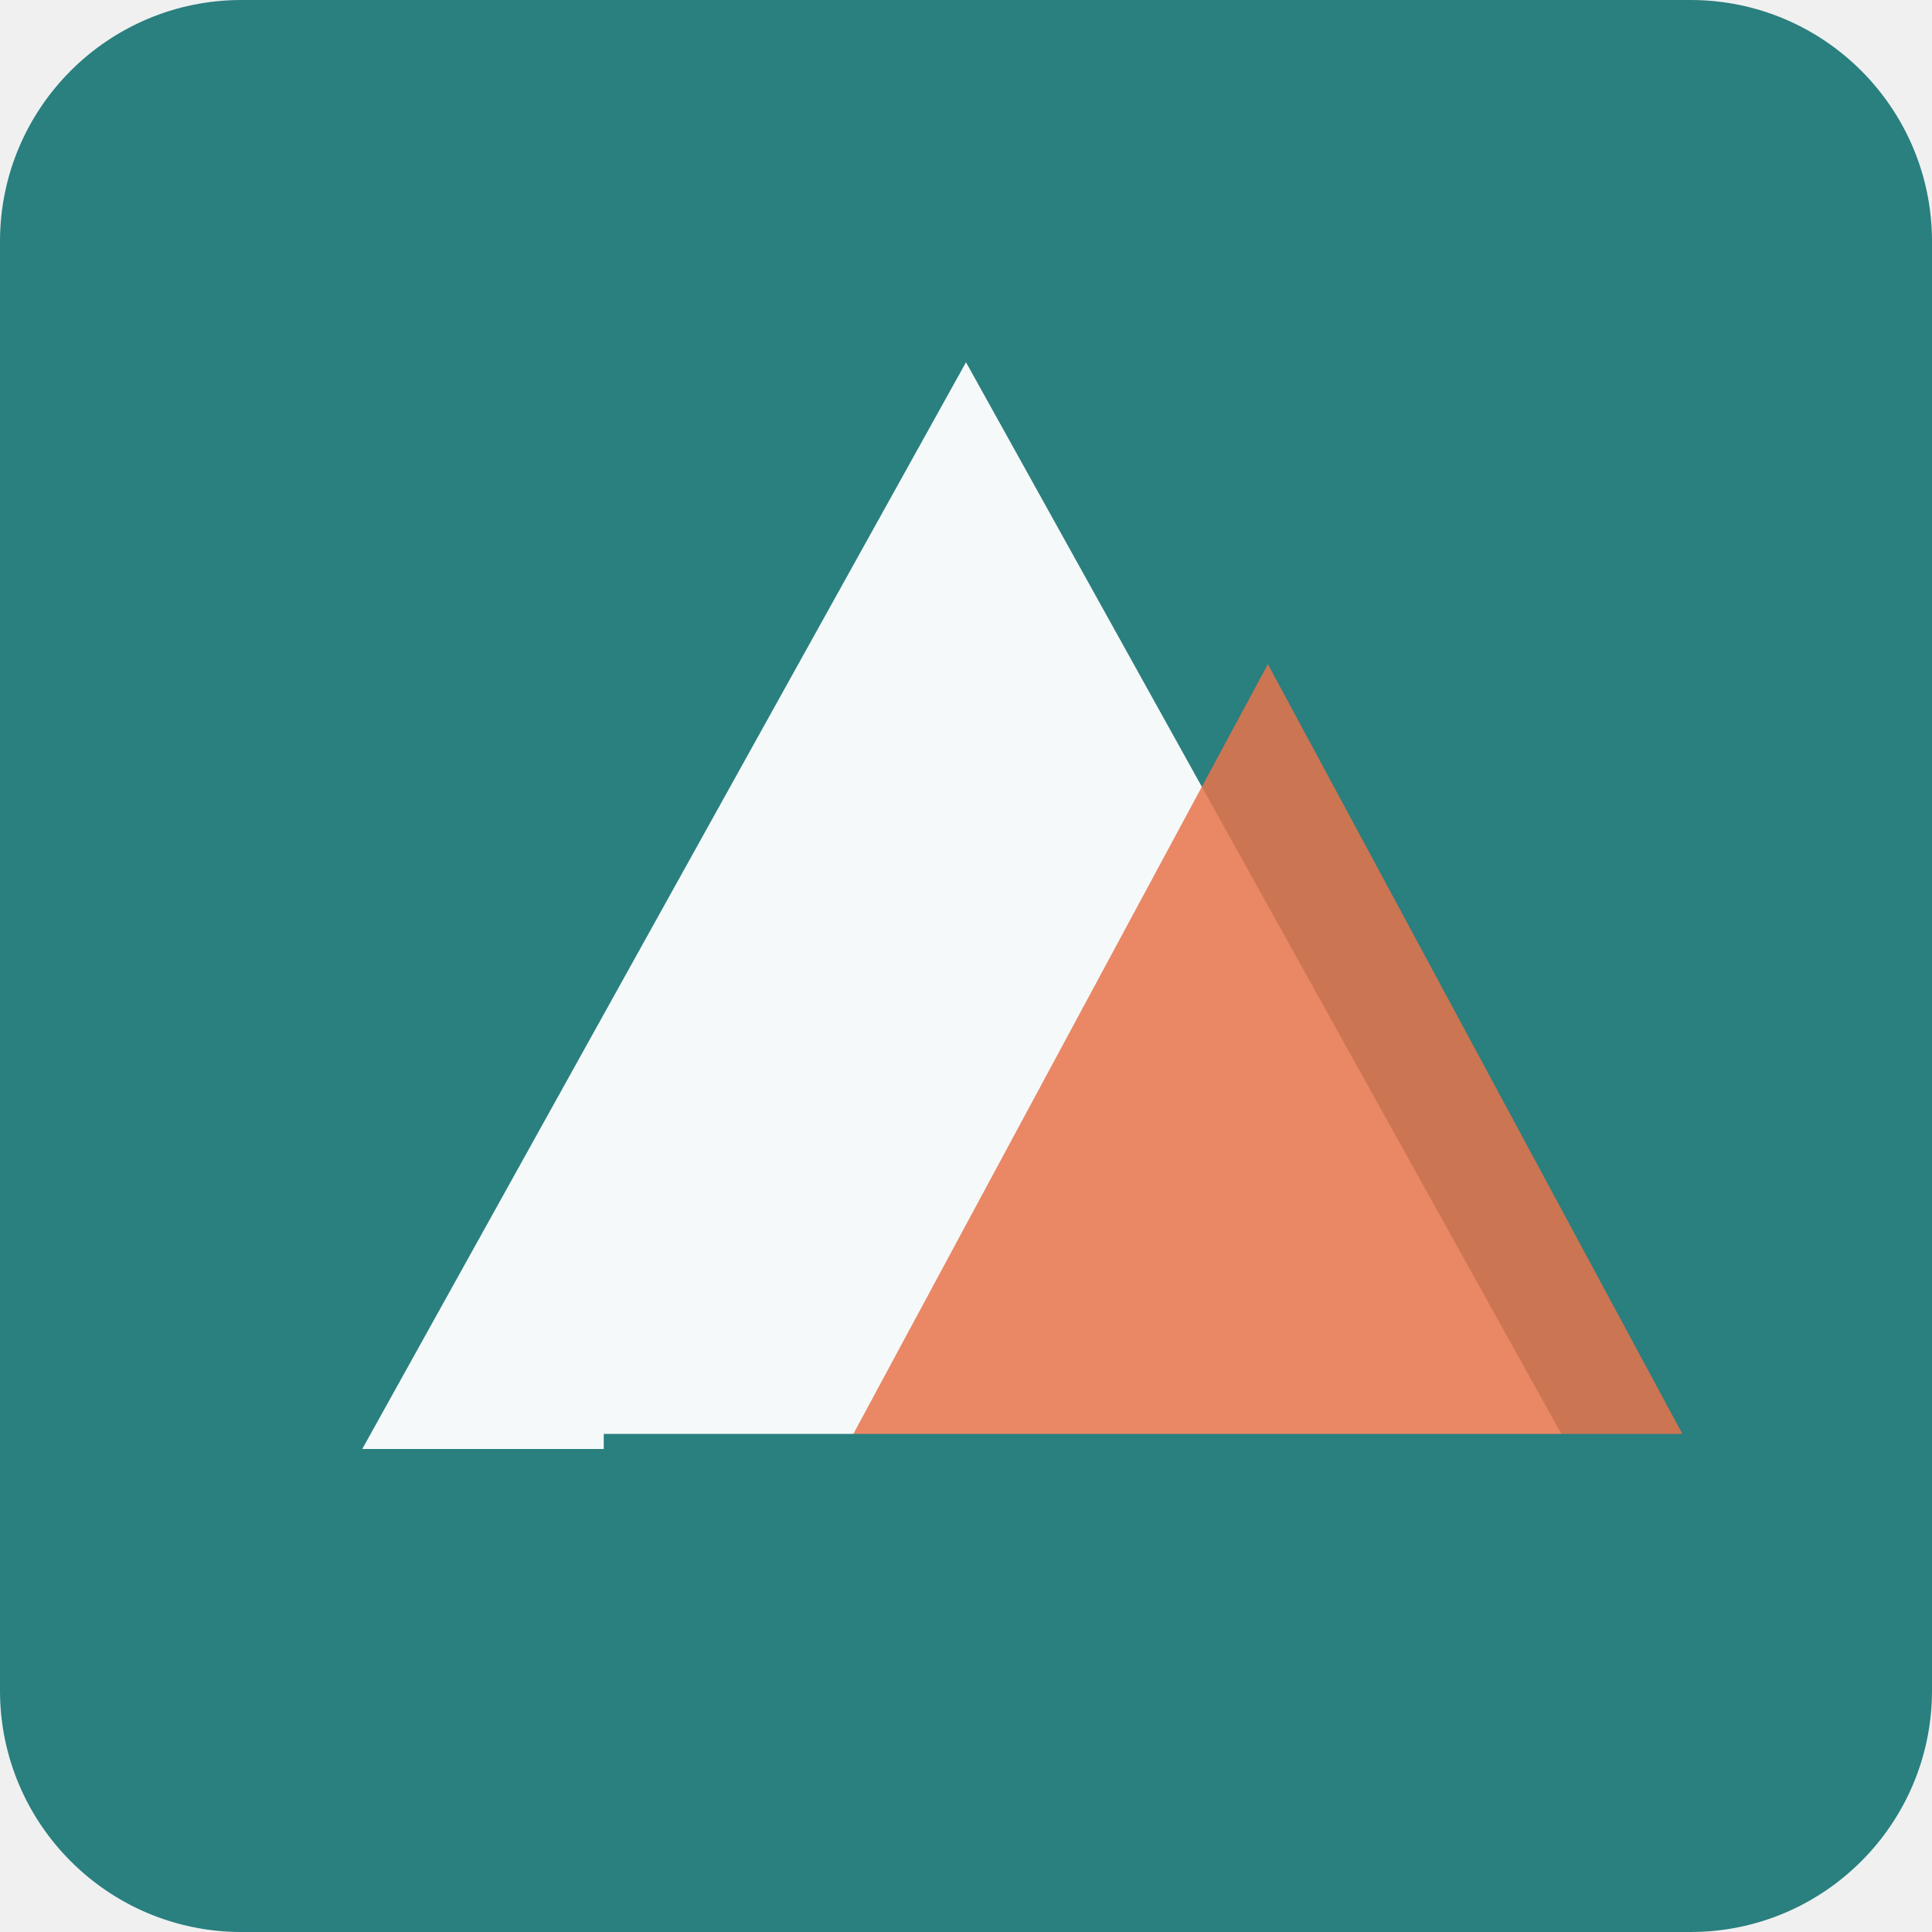
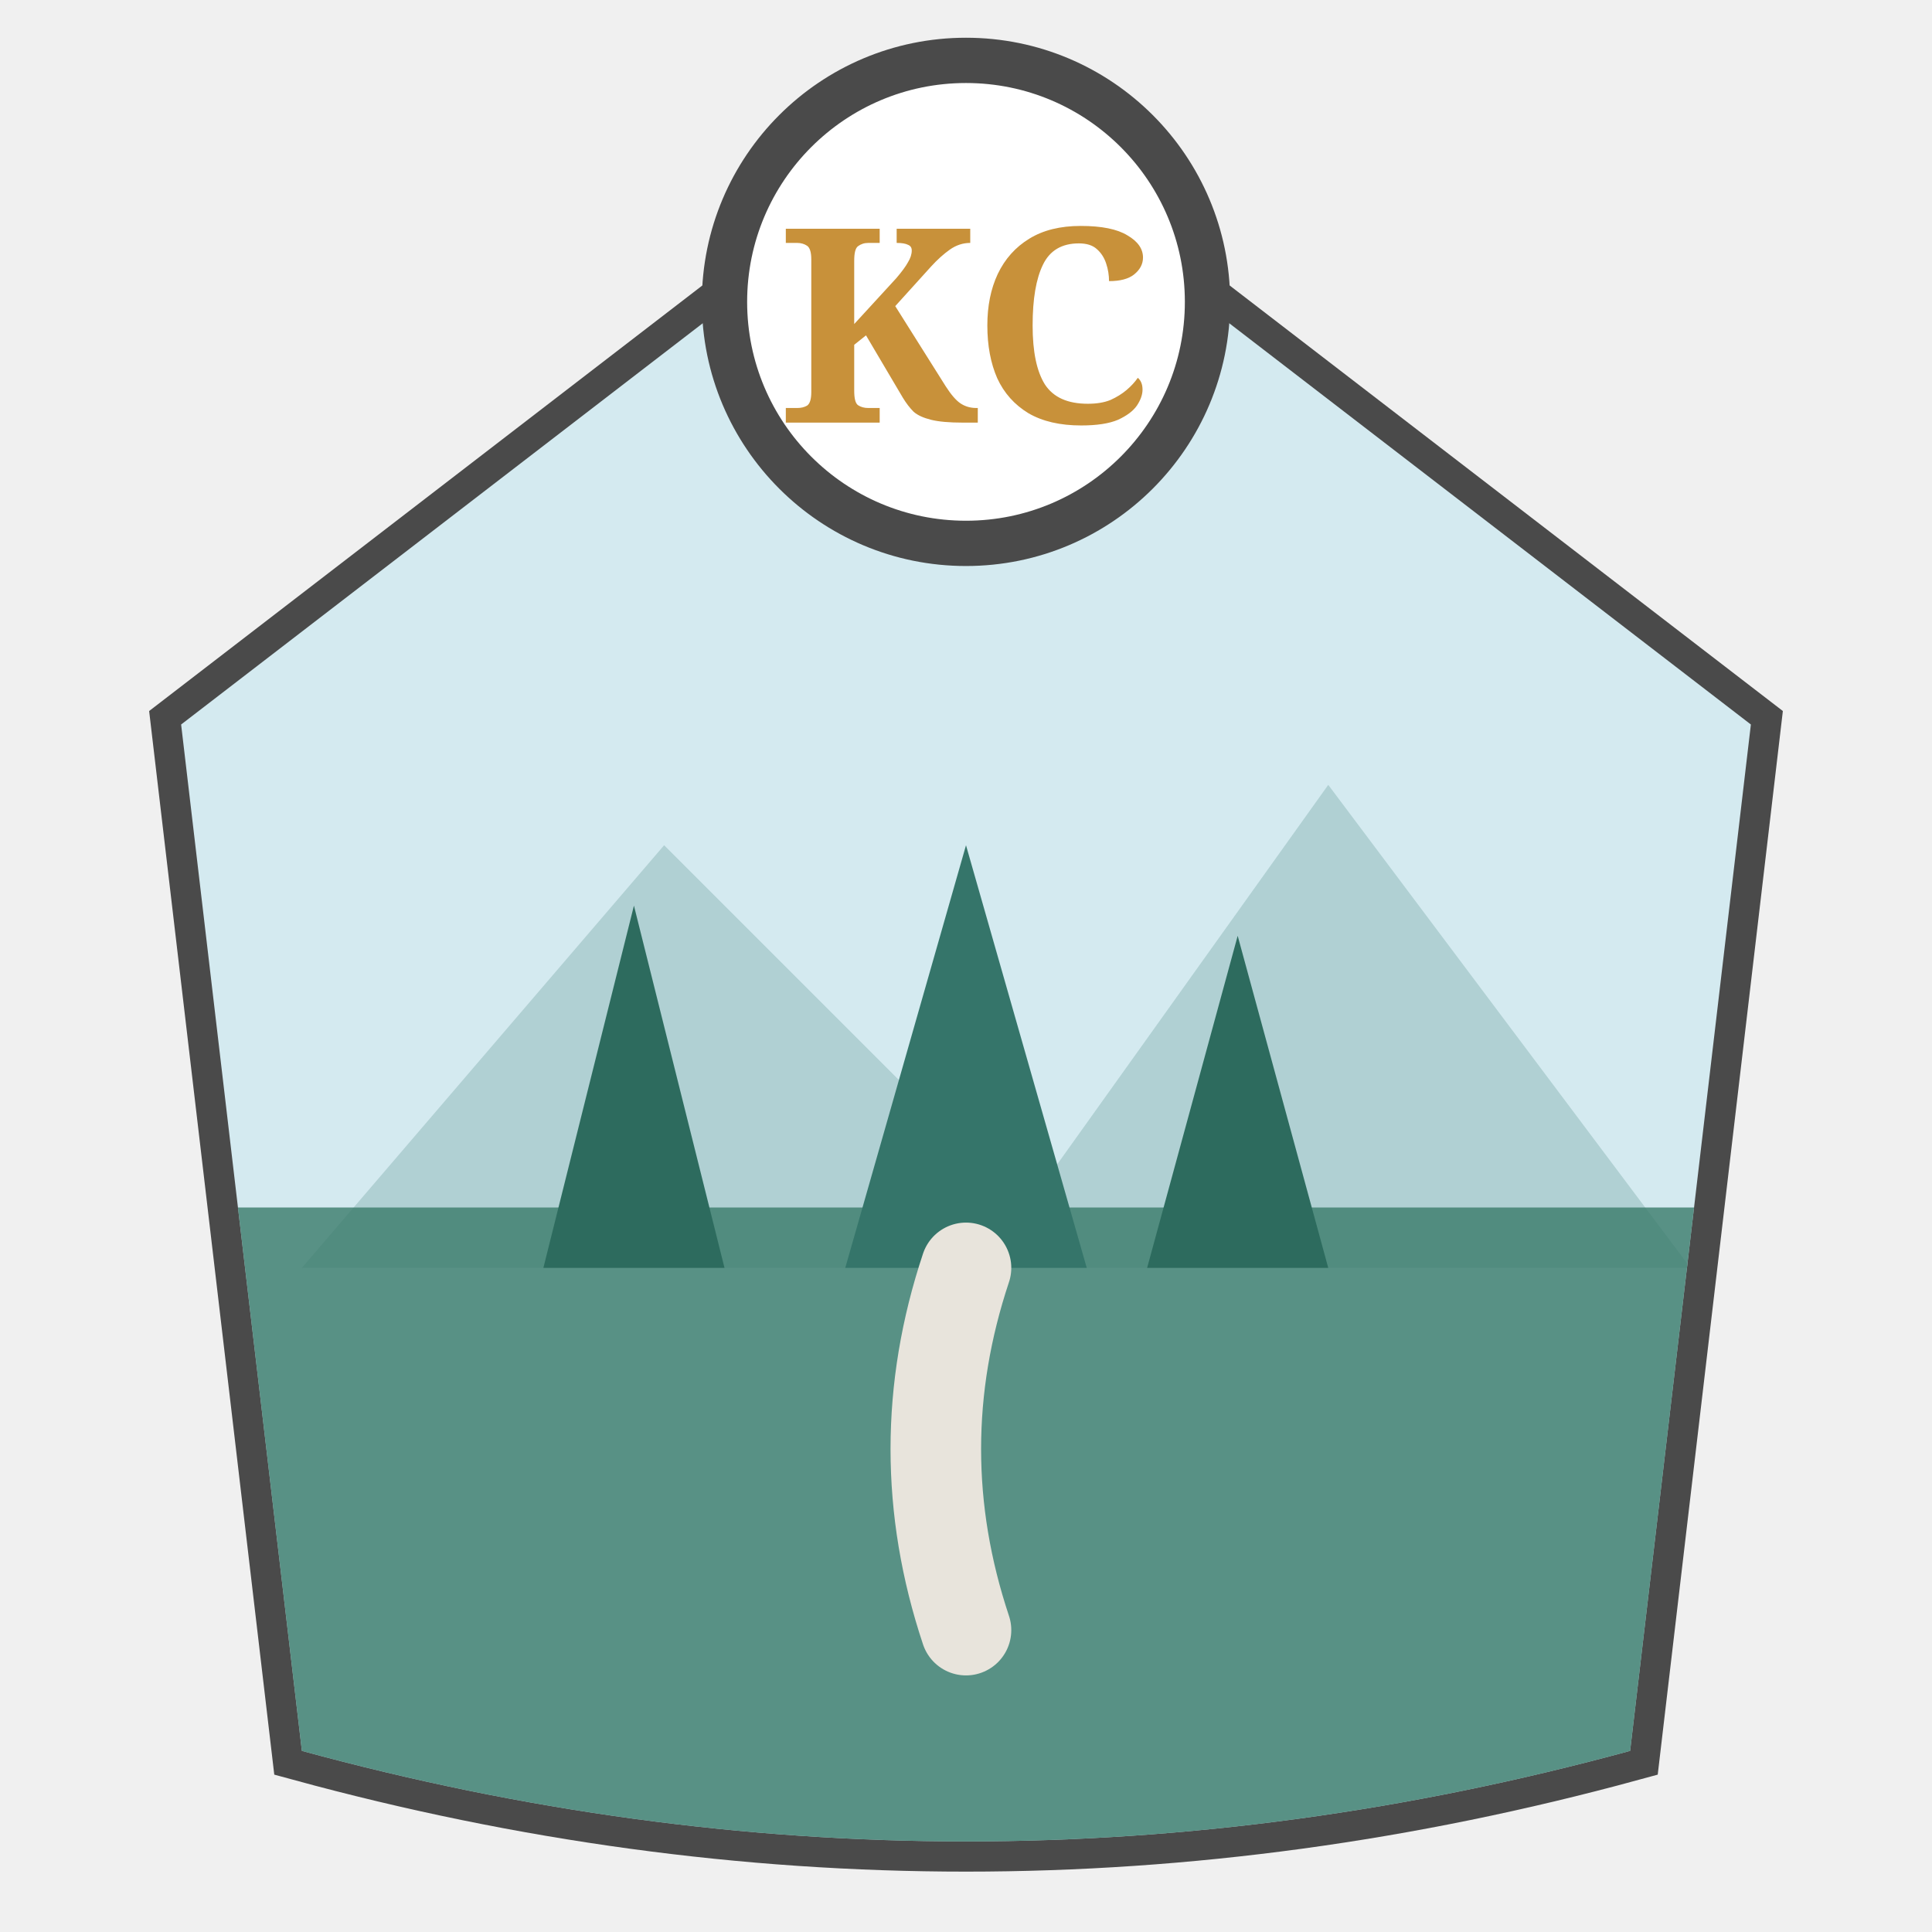
<svg xmlns="http://www.w3.org/2000/svg" viewBox="0 0 64 64">
-   <rect width="64" height="64" rx="8" fill="#2a7f7f" />
-   <polygon points="32,12 52,48 12,48" fill="#ffffff" opacity="0.95" />
-   <polygon points="42,22 56,48 28,48" fill="#e8734a" opacity="0.85" />
-   <line x1="20" y1="48" x2="56" y2="48" stroke="#2a7f7f" stroke-width="1" />
+   <defs>
+     <clipPath id="s">
+       <path d="M32,4 L58,24 L54,58 Q32,64 10,58 L6,24 Z" />
+     </clipPath>
+   </defs>
+   <path d="M32,4 L58,24 L54,58 Q32,64 10,58 L6,24 Z" fill="#fff" stroke="#4a4a4a" stroke-width="2" />
+   <rect x="6" y="4" width="52" height="60" fill="#d4eaf0" clip-path="url(#s)" />
+   <polygon points="10,42 22,28 34,40 44,26 56,42" fill="#8bb5b5" opacity="0.5" clip-path="url(#s)" />
+   <rect x="6" y="40" width="52" height="24" fill="#3a7a6a" clip-path="url(#s)" opacity="0.8" />
+   <polygon points="18,42 21,30 24,42" fill="#2d6b5e" clip-path="url(#s)" />
+   <polygon points="28,42 32,28 36,42" fill="#35756a" clip-path="url(#s)" />
+   <polygon points="38,42 41,31 44,42" fill="#2d6b5e" clip-path="url(#s)" />
+   <path d="M32,42 Q30,48 32,54" fill="none" stroke="#e8e4dc" stroke-width="3" stroke-linecap="round" clip-path="url(#s)" />
+   <circle cx="32" cy="10" r="8" fill="#fff" stroke="#4a4a4a" stroke-width="1.5" />
+   <text x="32" y="14" text-anchor="middle" font-family="Georgia,serif" font-size="9" font-weight="bold" fill="#c8913a">KC</text>
</svg>
